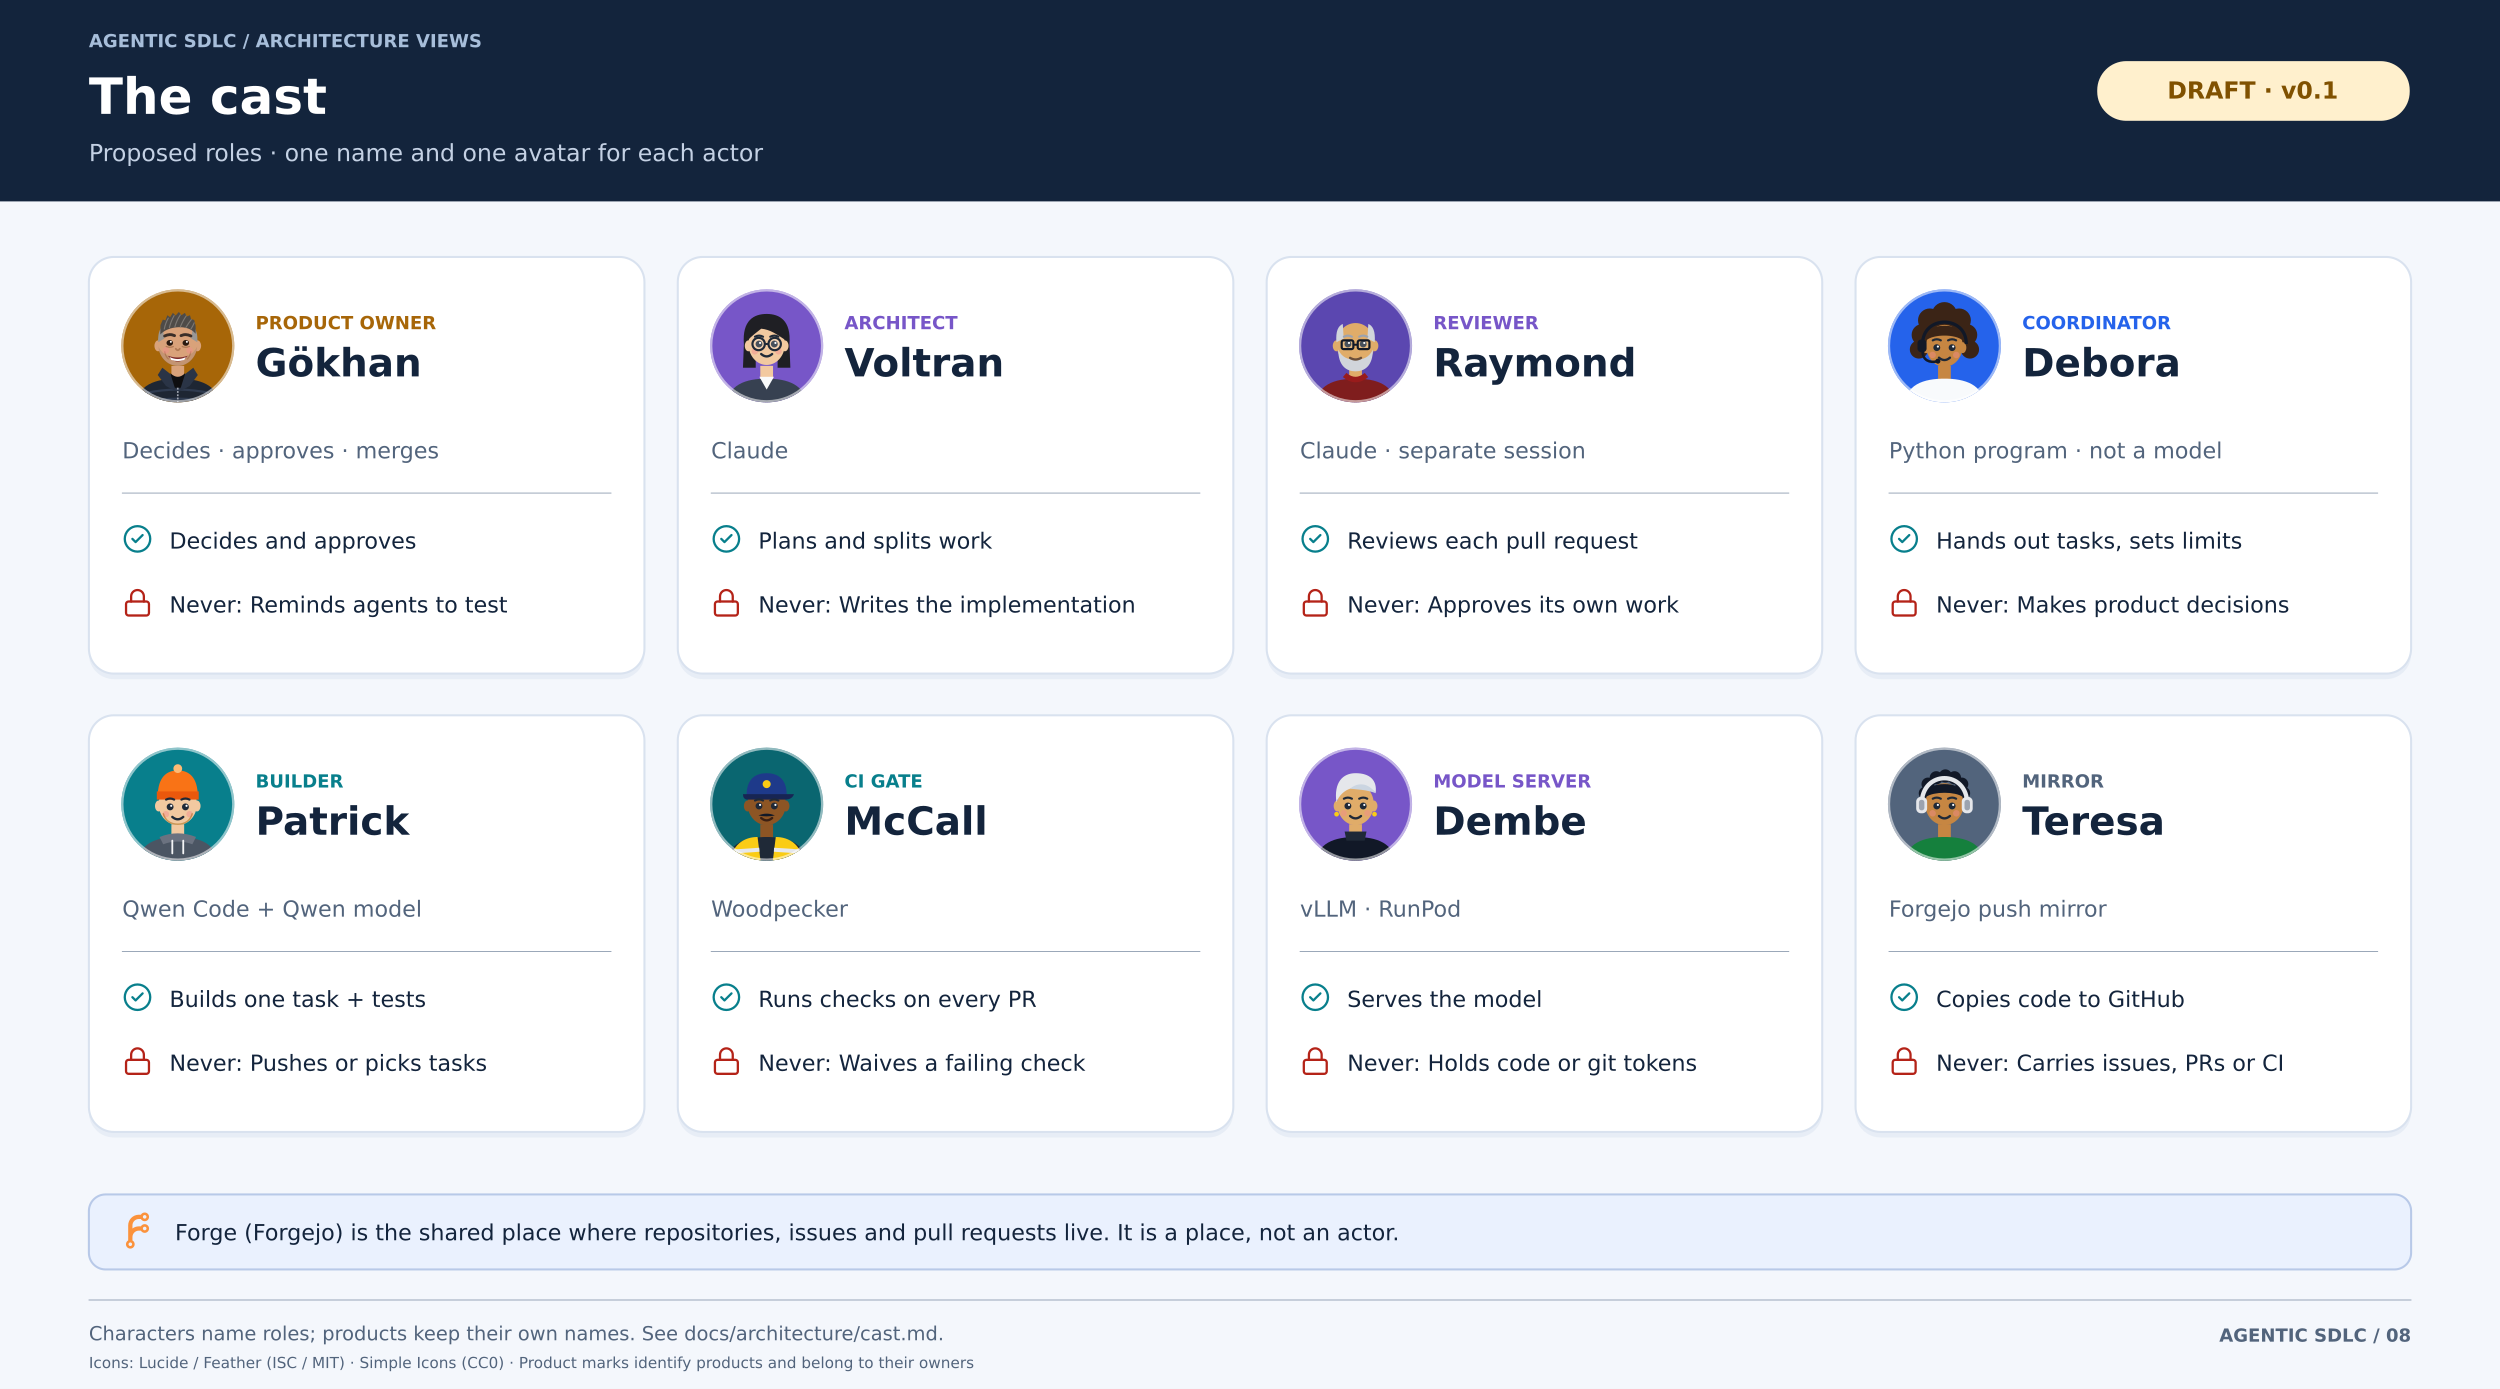
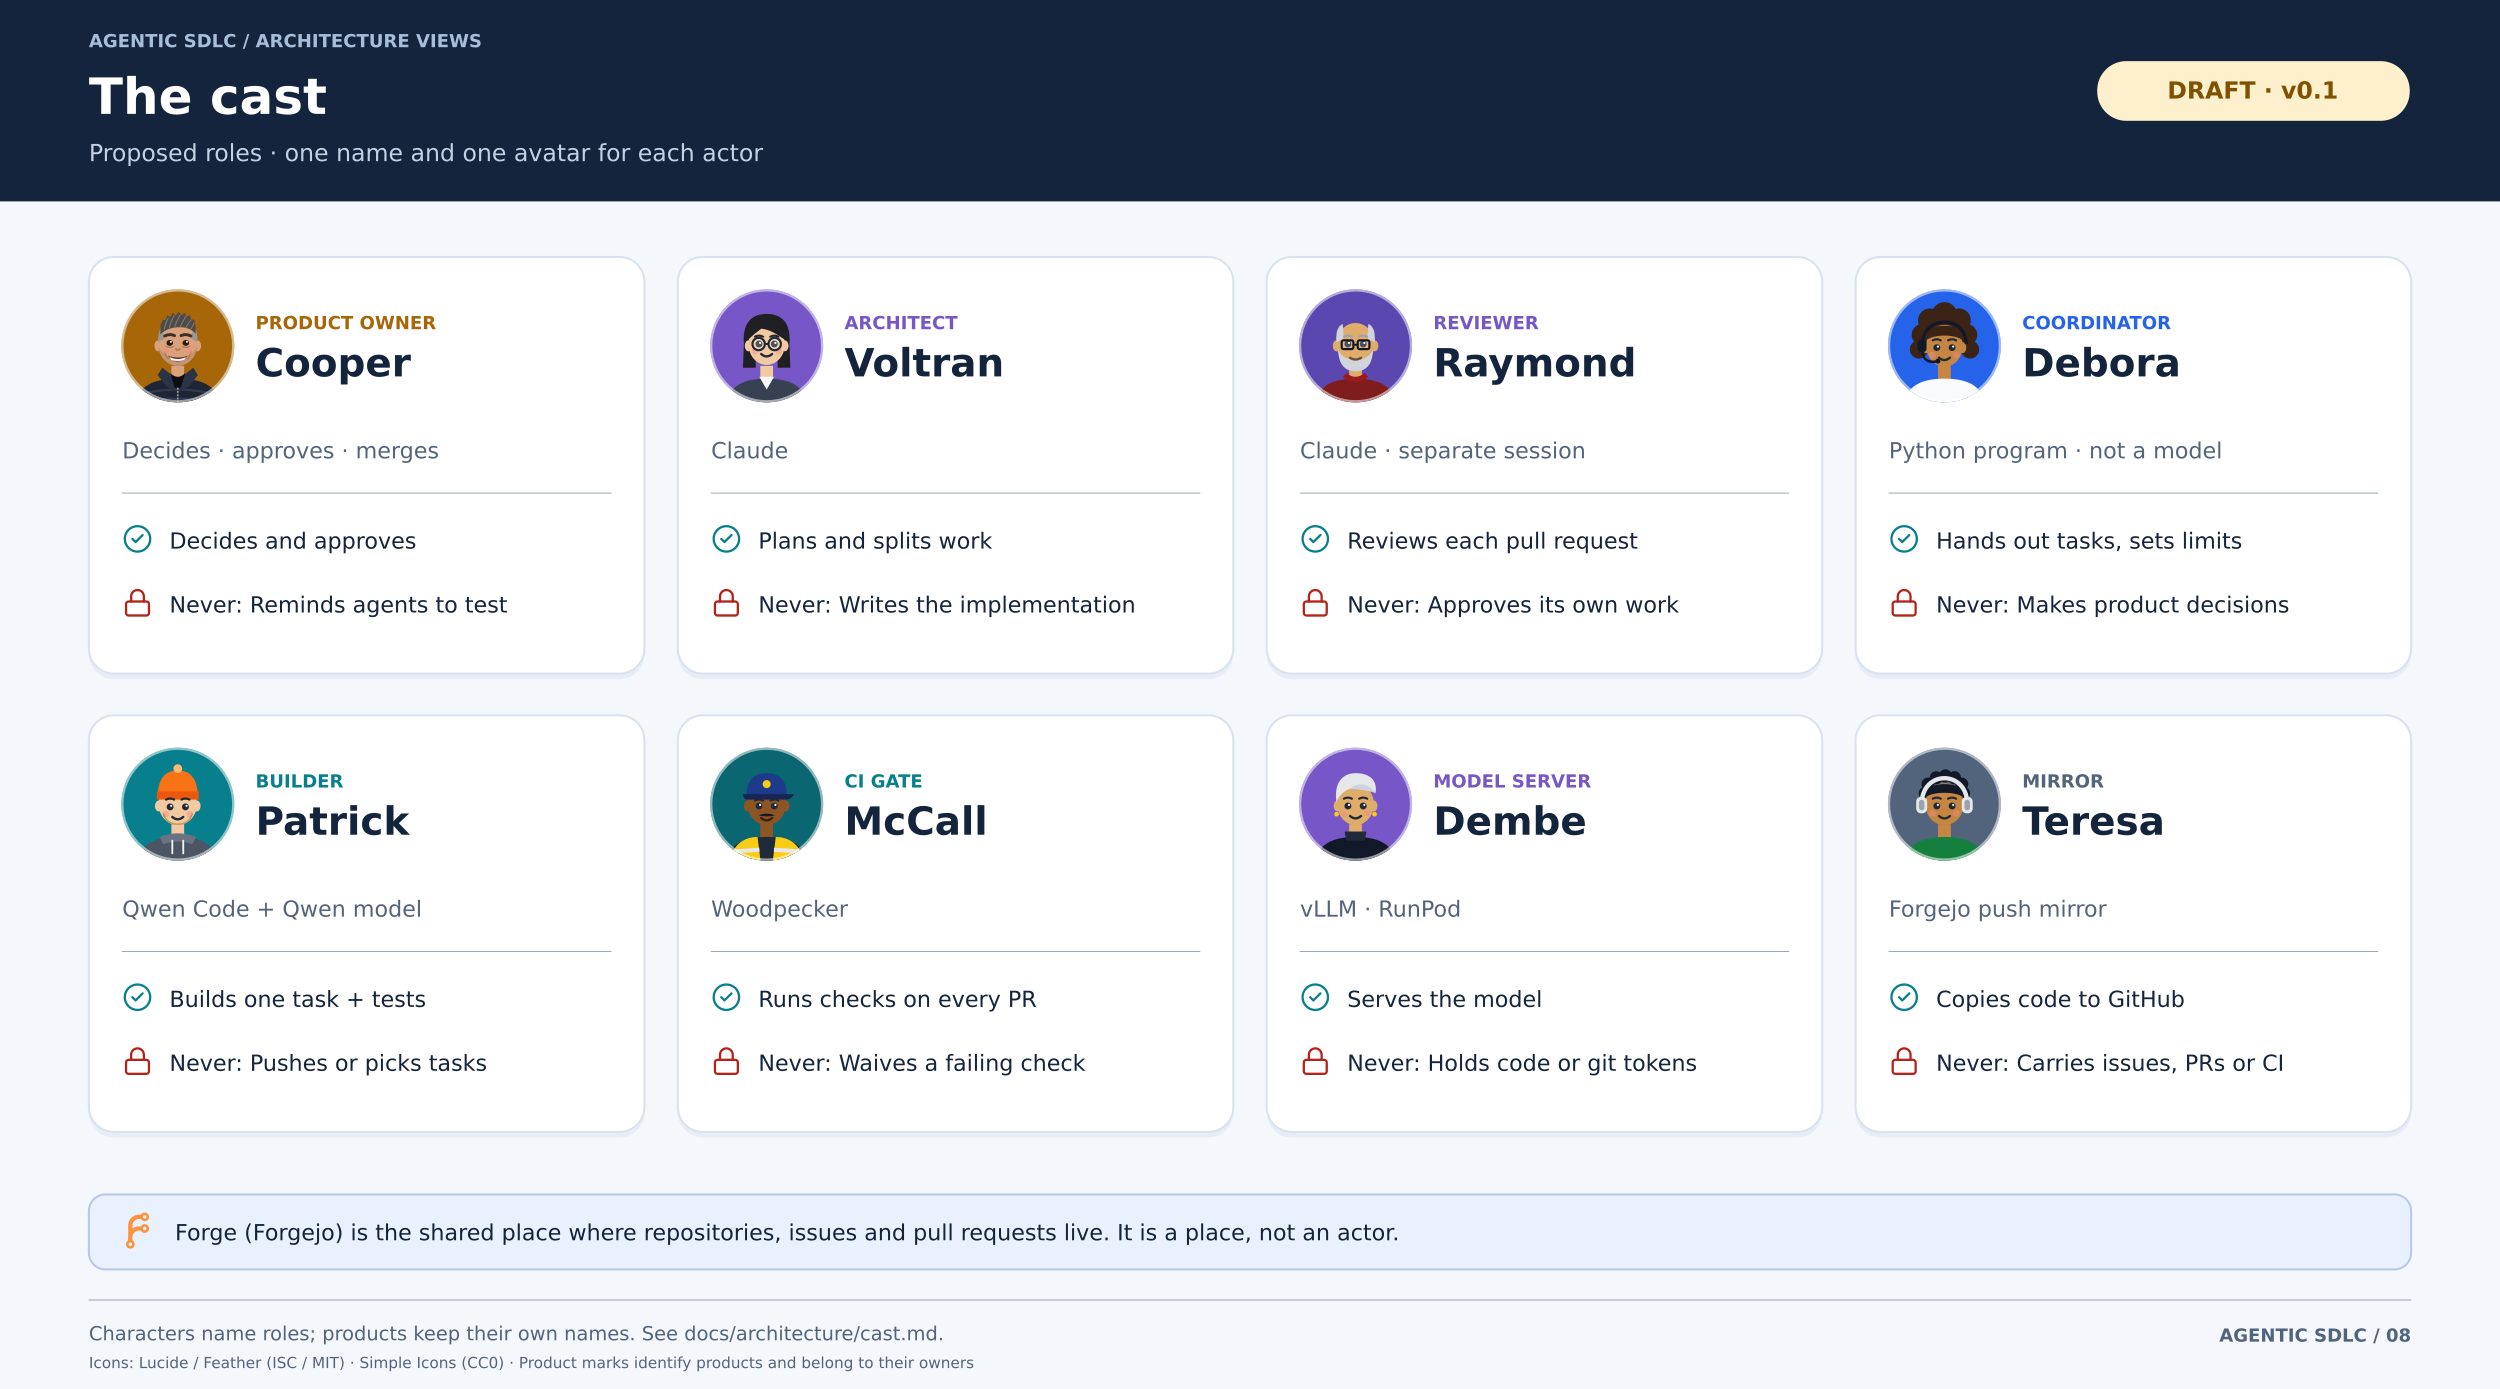
<svg xmlns="http://www.w3.org/2000/svg" width="1800" height="1000" viewBox="0 0 1800 1000" role="img" aria-labelledby="title desc">
  <defs>
    <marker id="blue" viewBox="0 0 10 10" refX="9" refY="5" markerWidth="8" markerHeight="8" orient="auto-start-reverse">
      <path d="M 1 1 L 9 5 L 1 9" fill="none" stroke="#2563EB" stroke-width="1.6" />
    </marker>
    <marker id="teal" viewBox="0 0 10 10" refX="9" refY="5" markerWidth="8" markerHeight="8" orient="auto-start-reverse">
      <path d="M 1 1 L 9 5 L 1 9" fill="none" stroke="#087F8C" stroke-width="1.6" />
    </marker>
    <marker id="purple" viewBox="0 0 10 10" refX="9" refY="5" markerWidth="8" markerHeight="8" orient="auto-start-reverse">
      <path d="M 1 1 L 9 5 L 1 9" fill="none" stroke="#7756C8" stroke-width="1.6" />
    </marker>
    <marker id="gray" viewBox="0 0 10 10" refX="9" refY="5" markerWidth="8" markerHeight="8" orient="auto-start-reverse">
      <path d="M 1 1 L 9 5 L 1 9" fill="none" stroke="#8292A8" stroke-width="1.6" />
    </marker>
    <marker id="amber" viewBox="0 0 10 10" refX="9" refY="5" markerWidth="8" markerHeight="8" orient="auto-start-reverse">
      <path d="M 1 1 L 9 5 L 1 9" fill="none" stroke="#A76608" stroke-width="1.6" />
    </marker>
  </defs>
  <rect x="0" y="0" width="1800" height="1000" rx="0" fill="#F4F7FC" stroke="none" stroke-width="1.5" />
  <rect x="0" y="0" width="1800" height="145" rx="0" fill="#13243C" stroke="none" stroke-width="1.5" />
  <text x="64" y="34" font-family="DejaVu Sans, sans-serif" font-size="13" fill="#A7BEDA" font-weight="700" text-anchor="start">AGENTIC SDLC  /  ARCHITECTURE VIEWS</text>
  <text x="64" y="82" font-family="DejaVu Sans, sans-serif" font-size="36" fill="#FFFFFF" font-weight="700" text-anchor="start">The cast</text>
  <text x="64" y="116" font-family="DejaVu Sans, sans-serif" font-size="17" fill="#C4D1E4" font-weight="400" text-anchor="start">Proposed roles · one name and one avatar for each actor</text>
  <rect x="1510" y="44" width="225" height="43" rx="21" fill="#FFF0CD" stroke="none" stroke-width="1.5" />
  <text x="1622" y="71" font-family="DejaVu Sans, sans-serif" font-size="17" fill="#805100" font-weight="700" text-anchor="middle">DRAFT · v0.1</text>
  <rect x="64" y="189" width="400" height="300" rx="18" fill="#E1E8F2" opacity=".65" />
  <rect x="64" y="185" width="400" height="300" rx="18" fill="#FFFFFF" stroke="#D9E2EF" stroke-width="1.5" />
  <svg x="86" y="207" width="84" height="84" viewBox="0 0 64 64">
    <defs>
-       <clipPath id="clip-gokhan">
+       <clipPath id="clip-cooper">
        <circle cx="32" cy="32" r="31" />
      </clipPath>
    </defs>
    <circle cx="32" cy="32" r="31" fill="#A76608" />
-     <g clip-path="url(#clip-gokhan)">
+     <g clip-path="url(#clip-cooper)">
      <rect x="28.5" y="43" width="7" height="9" fill="#D9A27A" />
      <path d="M9 66 C9 53 20.5 50 32 50 C43.5 50 55 53 55 66 Z" fill="#1E2633" />
      <path d="M14 58 Q32 54 50 58 M12 63 Q32 59 52 63" stroke="#2F3B50" stroke-width="1.2" fill="none" />
      <path d="M28 47 Q32 51 36 47 L36.5 55 L27.5 55 Z" fill="#0E0E10" />
      <path d="M23.5 44 L28 47.5 L31 57 L25.5 54 L21 48 Z" fill="#2A3446" />
      <path d="M40.5 44 L36 47.5 L33 57 L38.5 54 L43 48 Z" fill="#2A3446" />
      <path d="M32 55 V66" stroke="#A3A8B3" stroke-width=".9" stroke-dasharray="1 .8" />
      <ellipse cx="21.2" cy="32" rx="2" ry="3" fill="#D9A27A" />
      <ellipse cx="42.8" cy="32" rx="2" ry="3" fill="#D9A27A" />
      <ellipse cx="32" cy="31" rx="10.8" ry="12" fill="#D9A27A" />
      <path d="M21.4 32.5 C21.8 39.5 26.5 43 32 43 C37.5 43 42.2 39.5 42.6 32.5 C40.5 36.8 36.5 38.4 32 38.4 C27.5 38.4 23.5 36.8 21.4 32.5 Z" fill="#6B5A50" opacity=".2" />
      <path d="M21.3 30 C21 26 21.8 23 23.6 21.4 L24.6 28 Z M42.7 30 C43 26 42.2 23 40.4 21.4 L39.4 28 Z" fill="#9A9794" />
      <path d="M22.4 25.8 L22.5 20.6 L23.8 17.6 L25.2 18 L26.3 15.2 L27.8 16.3 L29.3 13.9 L30.8 15.4 L32.6 13.4 L34 15.2 L35.9 13.9 L36.9 15.9 L38.7 15.2 L39.3 17.4 L41 17.8 L41.8 21 L41.8 25.4 C39.6 22.6 36 21.6 32 21.8 C28.2 22 24.6 23.4 22.4 25.8 Z" fill="#4E4B48" />
      <path d="M24.6 22.8 Q25.2 19.6 26.8 16.8" stroke="#7C7874" stroke-width=".6" fill="none" stroke-linecap="round" />
      <path d="M27.4 22 Q28.2 18.6 30 15.4" stroke="#7C7874" stroke-width=".6" fill="none" stroke-linecap="round" />
      <path d="M30.4 21.6 Q31.4 18 33.4 15" stroke="#7C7874" stroke-width=".6" fill="none" stroke-linecap="round" />
      <path d="M33.4 21.6 Q34.8 18.2 36.6 15.6" stroke="#7C7874" stroke-width=".6" fill="none" stroke-linecap="round" />
      <path d="M36.4 22 Q38 19.4 39.4 17.6" stroke="#7C7874" stroke-width=".6" fill="none" stroke-linecap="round" />
      <path d="M39.2 22.8 Q40.4 21 41 19.4" stroke="#7C7874" stroke-width=".6" fill="none" stroke-linecap="round" />
      <path d="M24.8 26.6 Q27.6 25.2 30.2 26.4 M33.8 26.4 Q36.4 25.2 39.2 26.6" stroke="#3A2E28" stroke-width="1.6" fill="none" stroke-linecap="round" />
      <ellipse cx="27.6" cy="30.4" rx="1.8" ry="1.6" fill="#2B1A10" />
      <circle cx="28.2" cy="29.8" r=".55" fill="#FFFFFF" />
      <path d="M25.4 32.3 Q27.6 33.3 29.8 32.3" stroke="#B07A55" stroke-width=".7" fill="none" />
      <ellipse cx="36.4" cy="30.4" rx="1.8" ry="1.6" fill="#2B1A10" />
      <circle cx="37.0" cy="29.8" r=".55" fill="#FFFFFF" />
      <path d="M34.2 32.3 Q36.4 33.3 38.6 32.3" stroke="#B07A55" stroke-width=".7" fill="none" />
      <path d="M30.9 33.6 Q32 35.2 33.1 33.6" stroke="#B07A55" stroke-width="1" fill="none" stroke-linecap="round" />
      <path d="M24.8 35 Q25.2 37.8 27 39.4 M39.2 35 Q38.8 37.8 37 39.4" stroke="#B07A55" stroke-width=".7" fill="none" />
      <path d="M26.5 37.4 Q32 43.9 37.5 37.4 Q32 39.4 26.5 37.4 Z" fill="#7F2D2D" />
      <path d="M27.6 38.2 Q32 40.3 36.4 38.2 L35.6 39.7 Q32 41.0 28.4 39.7 Z" fill="#FFFFFF" />
      <circle cx="25.5" cy="34.5" r="1.8" fill="#F28C8C" opacity=".45" />
      <circle cx="38.5" cy="34.5" r="1.8" fill="#F28C8C" opacity=".45" />
    </g>
    <circle cx="32" cy="32" r="30.4" fill="none" stroke="#FFFFFF" stroke-opacity=".55" stroke-width="1.2" />
  </svg>
  <text x="184" y="237" font-family="DejaVu Sans, sans-serif" font-size="13" fill="#A76608" font-weight="700" text-anchor="start">PRODUCT OWNER</text>
-   <text x="184" y="271" font-family="DejaVu Sans, sans-serif" font-size="28" fill="#13243C" font-weight="700" text-anchor="start">Gökhan</text>
+   <text x="184" y="271" font-family="DejaVu Sans, sans-serif" font-size="28" fill="#13243C" font-weight="700" text-anchor="start">Cooper</text>
  <text x="88" y="330" font-family="DejaVu Sans, sans-serif" font-size="16" fill="#52647C" font-weight="400" text-anchor="start">Decides · approves · merges</text>
  <path d="M88 355 H440" fill="none" stroke="#8292A8" stroke-width="0.6" stroke-linecap="round" stroke-linejoin="round" />
  <svg x="88" y="377" width="22" height="22" viewBox="0 0 24 24" fill="none" stroke="#087F8C" stroke-width="1.8" stroke-linecap="round" stroke-linejoin="round">
    <circle cx="12" cy="12" r="10" />
    <path d="m16 9-5.5 5.5L8 12" />
  </svg>
  <text x="122" y="395" font-family="DejaVu Sans, sans-serif" font-size="16" fill="#13243C" font-weight="400" text-anchor="start">Decides and approves</text>
  <svg x="88" y="423" width="22" height="22" viewBox="0 0 24 24" fill="none" stroke="#B42318" stroke-width="1.8" stroke-linecap="round" stroke-linejoin="round">
    <rect width="18" height="11" x="3" y="11" rx="2" ry="2" />
    <path d="M7 11V7a5 5 0 0 1 10 0v4" />
  </svg>
  <text x="122" y="441" font-family="DejaVu Sans, sans-serif" font-size="16" fill="#13243C" font-weight="400" text-anchor="start">Never: Reminds agents to test</text>
  <rect x="488" y="189" width="400" height="300" rx="18" fill="#E1E8F2" opacity=".65" />
  <rect x="488" y="185" width="400" height="300" rx="18" fill="#FFFFFF" stroke="#D9E2EF" stroke-width="1.5" />
  <svg x="510" y="207" width="84" height="84" viewBox="0 0 64 64">
    <defs>
      <clipPath id="clip-voltran">
        <circle cx="32" cy="32" r="31" />
      </clipPath>
    </defs>
    <circle cx="32" cy="32" r="31" fill="#7756C8" />
    <g clip-path="url(#clip-voltran)">
      <path d="M19.5 31 C18.5 18 25 14.5 32 14.5 C39 14.5 45.5 18 44.5 31 L45 44 L38 44 L38 34 L26 34 L26 44 L19 44 Z" fill="#1F1F24" />
      <rect x="28.5" y="43" width="7" height="9" fill="#F2C9A0" />
      <path d="M10 66 C10 53 21.0 50 32 50 C43.0 50 54 53 54 66 Z" fill="#374151" />
      <path d="M28 49 L32 56 L36 49 Z" fill="#F9FAFB" />
      <ellipse cx="22" cy="32" rx="2" ry="3" fill="#F2C9A0" />
      <ellipse cx="42" cy="32" rx="2" ry="3" fill="#F2C9A0" />
      <ellipse cx="32" cy="31" rx="10" ry="11.5" fill="#F2C9A0" />
      <path d="M21.5 29 C22 21 26 18.5 32 18.5 C38 18.5 42 21 42.5 29 C38 26 34 23 29 22.6 C26.5 24.5 24 26.5 21.5 29 Z" fill="#1F1F24" />
      <path d="M25.6 27 Q27.8 25.8 30.0 27" stroke="#1F2937" stroke-width="1.2" fill="none" stroke-linecap="round" />
      <path d="M34.0 27 Q36.2 25.8 38.4 27" stroke="#1F2937" stroke-width="1.2" fill="none" stroke-linecap="round" />
      <circle cx="27.8" cy="31" r="1.9" fill="#1F2937" />
      <circle cx="28.4" cy="30.4" r="0.6" fill="#FFFFFF" />
      <circle cx="36.2" cy="31" r="1.9" fill="#1F2937" />
      <circle cx="36.8" cy="30.4" r="0.6" fill="#FFFFFF" />
      <circle cx="25.5" cy="35" r="1.8" fill="#F28C8C" opacity=".45" />
      <circle cx="38.5" cy="35" r="1.8" fill="#F28C8C" opacity=".45" />
      <path d="M29 36.5 Q32 39.1 35 36.5" stroke="#1F2937" stroke-width="1.3" fill="none" stroke-linecap="round" />
      <circle cx="27.6" cy="31" r="3.4" fill="#FFFFFF" fill-opacity=".18" stroke="#1F2937" stroke-width="1.2" />
      <circle cx="36.4" cy="31" r="3.4" fill="#FFFFFF" fill-opacity=".18" stroke="#1F2937" stroke-width="1.2" />
      <path d="M31.0 31 H33.0" stroke="#1F2937" stroke-width="1.1" />
    </g>
    <circle cx="32" cy="32" r="30.4" fill="none" stroke="#FFFFFF" stroke-opacity=".55" stroke-width="1.2" />
  </svg>
  <text x="608" y="237" font-family="DejaVu Sans, sans-serif" font-size="13" fill="#7756C8" font-weight="700" text-anchor="start">ARCHITECT</text>
  <text x="608" y="271" font-family="DejaVu Sans, sans-serif" font-size="28" fill="#13243C" font-weight="700" text-anchor="start">Voltran</text>
  <text x="512" y="330" font-family="DejaVu Sans, sans-serif" font-size="16" fill="#52647C" font-weight="400" text-anchor="start">Claude</text>
  <path d="M512 355 H864" fill="none" stroke="#8292A8" stroke-width="0.6" stroke-linecap="round" stroke-linejoin="round" />
  <svg x="512" y="377" width="22" height="22" viewBox="0 0 24 24" fill="none" stroke="#087F8C" stroke-width="1.8" stroke-linecap="round" stroke-linejoin="round">
    <circle cx="12" cy="12" r="10" />
    <path d="m16 9-5.5 5.5L8 12" />
  </svg>
  <text x="546" y="395" font-family="DejaVu Sans, sans-serif" font-size="16" fill="#13243C" font-weight="400" text-anchor="start">Plans and splits work</text>
  <svg x="512" y="423" width="22" height="22" viewBox="0 0 24 24" fill="none" stroke="#B42318" stroke-width="1.8" stroke-linecap="round" stroke-linejoin="round">
    <rect width="18" height="11" x="3" y="11" rx="2" ry="2" />
    <path d="M7 11V7a5 5 0 0 1 10 0v4" />
  </svg>
  <text x="546" y="441" font-family="DejaVu Sans, sans-serif" font-size="16" fill="#13243C" font-weight="400" text-anchor="start">Never: Writes the implementation</text>
  <rect x="912" y="189" width="400" height="300" rx="18" fill="#E1E8F2" opacity=".65" />
  <rect x="912" y="185" width="400" height="300" rx="18" fill="#FFFFFF" stroke="#D9E2EF" stroke-width="1.5" />
  <svg x="934" y="207" width="84" height="84" viewBox="0 0 64 64">
    <defs>
      <clipPath id="clip-raymond">
        <circle cx="32" cy="32" r="31" />
      </clipPath>
    </defs>
    <circle cx="32" cy="32" r="31" fill="#5B47B0" />
    <g clip-path="url(#clip-raymond)">
      <rect x="28.5" y="43" width="7" height="9" fill="#E0AC69" />
      <path d="M10 66 C10 53 21.0 50 32 50 C43.0 50 54 53 54 66 Z" fill="#7F1D1D" />
      <path d="M26 48 Q32 53 38 48" stroke="#991B1B" stroke-width="3" fill="none" />
      <ellipse cx="21.5" cy="32" rx="2" ry="3" fill="#E0AC69" />
      <ellipse cx="42.5" cy="32" rx="2" ry="3" fill="#E0AC69" />
      <ellipse cx="32" cy="31" rx="10.5" ry="11.5" fill="#E0AC69" />
      <path d="M21.5 30 C21 24 22.5 21 25 20 L25.5 28 Z M42.5 30 C43 24 41.5 21 39 20 L38.5 28 Z" fill="#D1D5DB" />
      <path d="M22.5 34 C22.5 43 27 46 32 46 C37 46 41.5 43 41.5 34 C39.5 38.5 36 39.6 32 39.6 C28 39.6 24.5 38.5 22.5 34 Z" fill="#D1D5DB" />
      <path d="M25.6 27 Q27.8 25.8 30.0 27" stroke="#9CA3AF" stroke-width="1.2" fill="none" stroke-linecap="round" />
      <path d="M34.0 27 Q36.2 25.8 38.4 27" stroke="#9CA3AF" stroke-width="1.2" fill="none" stroke-linecap="round" />
      <circle cx="27.8" cy="31" r="1.9" fill="#1F2937" />
      <circle cx="28.4" cy="30.4" r="0.6" fill="#FFFFFF" />
      <circle cx="36.2" cy="31" r="1.9" fill="#1F2937" />
      <circle cx="36.8" cy="30.4" r="0.6" fill="#FFFFFF" />
      <path d="M29 38.6 Q32 40.4 35 38.6" stroke="#6B4F3A" stroke-width="1.3" fill="none" stroke-linecap="round" />
      <rect x="24.4" y="29.0" width="6.4" height="4.8" rx="1" fill="#FFFFFF" fill-opacity=".18" stroke="#111827" stroke-width="1.2" />
      <rect x="33.2" y="29.0" width="6.4" height="4.8" rx="1" fill="#FFFFFF" fill-opacity=".18" stroke="#111827" stroke-width="1.2" />
      <path d="M30.8 31.4 H33.2" stroke="#111827" stroke-width="1.1" />
    </g>
    <circle cx="32" cy="32" r="30.4" fill="none" stroke="#FFFFFF" stroke-opacity=".55" stroke-width="1.2" />
  </svg>
  <text x="1032" y="237" font-family="DejaVu Sans, sans-serif" font-size="13" fill="#7756C8" font-weight="700" text-anchor="start">REVIEWER</text>
  <text x="1032" y="271" font-family="DejaVu Sans, sans-serif" font-size="28" fill="#13243C" font-weight="700" text-anchor="start">Raymond</text>
  <text x="936" y="330" font-family="DejaVu Sans, sans-serif" font-size="16" fill="#52647C" font-weight="400" text-anchor="start">Claude · separate session</text>
  <path d="M936 355 H1288" fill="none" stroke="#8292A8" stroke-width="0.6" stroke-linecap="round" stroke-linejoin="round" />
  <svg x="936" y="377" width="22" height="22" viewBox="0 0 24 24" fill="none" stroke="#087F8C" stroke-width="1.8" stroke-linecap="round" stroke-linejoin="round">
    <circle cx="12" cy="12" r="10" />
    <path d="m16 9-5.5 5.5L8 12" />
  </svg>
  <text x="970" y="395" font-family="DejaVu Sans, sans-serif" font-size="16" fill="#13243C" font-weight="400" text-anchor="start">Reviews each pull request</text>
  <svg x="936" y="423" width="22" height="22" viewBox="0 0 24 24" fill="none" stroke="#B42318" stroke-width="1.8" stroke-linecap="round" stroke-linejoin="round">
    <rect width="18" height="11" x="3" y="11" rx="2" ry="2" />
    <path d="M7 11V7a5 5 0 0 1 10 0v4" />
  </svg>
  <text x="970" y="441" font-family="DejaVu Sans, sans-serif" font-size="16" fill="#13243C" font-weight="400" text-anchor="start">Never: Approves its own work</text>
  <rect x="1336" y="189" width="400" height="300" rx="18" fill="#E1E8F2" opacity=".65" />
  <rect x="1336" y="185" width="400" height="300" rx="18" fill="#FFFFFF" stroke="#D9E2EF" stroke-width="1.5" />
  <svg x="1358" y="207" width="84" height="84" viewBox="0 0 64 64">
    <defs>
      <clipPath id="clip-debora">
        <circle cx="32" cy="32" r="31" />
      </clipPath>
    </defs>
    <circle cx="32" cy="32" r="31" fill="#2563EB" />
    <g clip-path="url(#clip-debora)">
      <circle cx="20" cy="26" r="6" fill="#3B2416" />
      <circle cx="24" cy="18" r="6.5" fill="#3B2416" />
      <circle cx="32" cy="15" r="7" fill="#3B2416" />
      <circle cx="40" cy="18" r="6.5" fill="#3B2416" />
      <circle cx="44" cy="26" r="6" fill="#3B2416" />
      <circle cx="18" cy="34" r="5" fill="#3B2416" />
      <circle cx="46" cy="34" r="5" fill="#3B2416" />
      <rect x="28.5" y="43" width="7" height="9" fill="#C68642" />
      <path d="M10 66 C10 53 21.0 50 32 50 C43.0 50 54 53 54 66 Z" fill="#F8FAFC" />
      <ellipse cx="22" cy="33" rx="2" ry="3" fill="#C68642" />
      <ellipse cx="42" cy="33" rx="2" ry="3" fill="#C68642" />
      <ellipse cx="32" cy="32" rx="10" ry="11.5" fill="#C68642" />
      <path d="M22 29 C23 22 27 21 32 21 C37 21 41 22 42 29 C38 25.5 26 25.5 22 29 Z" fill="#3B2416" />
      <path d="M25.6 29 Q27.8 27.8 30.0 29" stroke="#1F2937" stroke-width="1.2" fill="none" stroke-linecap="round" />
      <path d="M34.0 29 Q36.2 27.8 38.4 29" stroke="#1F2937" stroke-width="1.2" fill="none" stroke-linecap="round" />
      <circle cx="27.8" cy="33" r="1.9" fill="#1F2937" />
      <circle cx="28.4" cy="32.4" r="0.6" fill="#FFFFFF" />
      <circle cx="36.2" cy="33" r="1.9" fill="#1F2937" />
      <circle cx="36.8" cy="32.4" r="0.6" fill="#FFFFFF" />
      <circle cx="25.5" cy="37" r="1.8" fill="#F28C8C" opacity=".45" />
      <circle cx="38.5" cy="37" r="1.8" fill="#F28C8C" opacity=".45" />
      <path d="M29 38.5 Q32 41.1 35 38.5" stroke="#1F2937" stroke-width="1.3" fill="none" stroke-linecap="round" />
      <path d="M20 31 C20 15 44 15 44 31" stroke="#111827" stroke-width="1.8" fill="none" />
      <rect x="17.2" y="28.5" width="5" height="7" rx="2" fill="#111827" />
      <path d="M20 35 C20 40 24 41.5 28 40.5" stroke="#111827" stroke-width="1.4" fill="none" stroke-linecap="round" />
      <circle cx="28.4" cy="40.4" r="1.4" fill="#111827" />
    </g>
    <circle cx="32" cy="32" r="30.4" fill="none" stroke="#FFFFFF" stroke-opacity=".55" stroke-width="1.2" />
  </svg>
  <text x="1456" y="237" font-family="DejaVu Sans, sans-serif" font-size="13" fill="#2563EB" font-weight="700" text-anchor="start">COORDINATOR</text>
  <text x="1456" y="271" font-family="DejaVu Sans, sans-serif" font-size="28" fill="#13243C" font-weight="700" text-anchor="start">Debora</text>
  <text x="1360" y="330" font-family="DejaVu Sans, sans-serif" font-size="16" fill="#52647C" font-weight="400" text-anchor="start">Python program · not a model</text>
  <path d="M1360 355 H1712" fill="none" stroke="#8292A8" stroke-width="0.6" stroke-linecap="round" stroke-linejoin="round" />
  <svg x="1360" y="377" width="22" height="22" viewBox="0 0 24 24" fill="none" stroke="#087F8C" stroke-width="1.8" stroke-linecap="round" stroke-linejoin="round">
    <circle cx="12" cy="12" r="10" />
    <path d="m16 9-5.5 5.5L8 12" />
  </svg>
  <text x="1394" y="395" font-family="DejaVu Sans, sans-serif" font-size="16" fill="#13243C" font-weight="400" text-anchor="start">Hands out tasks, sets limits</text>
  <svg x="1360" y="423" width="22" height="22" viewBox="0 0 24 24" fill="none" stroke="#B42318" stroke-width="1.8" stroke-linecap="round" stroke-linejoin="round">
    <rect width="18" height="11" x="3" y="11" rx="2" ry="2" />
    <path d="M7 11V7a5 5 0 0 1 10 0v4" />
  </svg>
  <text x="1394" y="441" font-family="DejaVu Sans, sans-serif" font-size="16" fill="#13243C" font-weight="400" text-anchor="start">Never: Makes product decisions</text>
  <rect x="64" y="519" width="400" height="300" rx="18" fill="#E1E8F2" opacity=".65" />
  <rect x="64" y="515" width="400" height="300" rx="18" fill="#FFFFFF" stroke="#D9E2EF" stroke-width="1.5" />
  <svg x="86" y="537" width="84" height="84" viewBox="0 0 64 64">
    <defs>
      <clipPath id="clip-patrick">
        <circle cx="32" cy="32" r="31" />
      </clipPath>
    </defs>
    <circle cx="32" cy="32" r="31" fill="#087F8C" />
    <g clip-path="url(#clip-patrick)">
      <rect x="28.5" y="43" width="7" height="9" fill="#F2C9A0" />
      <path d="M10 66 C10 53 21.0 50 32 50 C43.0 50 54 53 54 66 Z" fill="#4B5563" />
      <path d="M22 50 Q32 46 42 50 L40 54 Q32 51 24 54 Z" fill="#6B7280" />
      <path d="M29 52 V59 M35 52 V59" stroke="#F3F4F6" stroke-width="1" stroke-linecap="round" />
      <ellipse cx="21.5" cy="33" rx="2" ry="3" fill="#F2C9A0" />
      <ellipse cx="42.5" cy="33" rx="2" ry="3" fill="#F2C9A0" />
      <ellipse cx="32" cy="32" rx="10.5" ry="11.5" fill="#F2C9A0" />
      <path d="M21 28 C21 17 26 13.5 32 13.5 C38 13.5 43 17 43 28 Z" fill="#F97316" />
      <path d="M20.5 25 H43.5 V29.5 H20.5 Z" fill="#EA580C" />
      <circle cx="32" cy="12.5" r="2.4" fill="#FDBA74" />
      <path d="M25.6 29.5 Q27.8 28.3 30.0 29.5" stroke="#1F2937" stroke-width="1.2" fill="none" stroke-linecap="round" />
      <path d="M34.0 29.5 Q36.2 28.3 38.4 29.5" stroke="#1F2937" stroke-width="1.2" fill="none" stroke-linecap="round" />
      <circle cx="27.8" cy="33.5" r="1.9" fill="#1F2937" />
      <circle cx="28.4" cy="32.9" r="0.6" fill="#FFFFFF" />
      <circle cx="36.2" cy="33.5" r="1.9" fill="#1F2937" />
      <circle cx="36.8" cy="32.9" r="0.6" fill="#FFFFFF" />
      <circle cx="25.5" cy="37.5" r="1.8" fill="#F28C8C" opacity=".45" />
      <circle cx="38.5" cy="37.5" r="1.8" fill="#F28C8C" opacity=".45" />
      <path d="M29 39.0 Q32 41.6 35 39.0" stroke="#1F2937" stroke-width="1.3" fill="none" stroke-linecap="round" />
      <path d="M24 37 C25 41 28 43 32 43 C36 43 39 41 40 37" stroke="#A16207" stroke-width=".8" fill="none" opacity=".5" />
    </g>
    <circle cx="32" cy="32" r="30.4" fill="none" stroke="#FFFFFF" stroke-opacity=".55" stroke-width="1.2" />
  </svg>
  <text x="184" y="567" font-family="DejaVu Sans, sans-serif" font-size="13" fill="#087F8C" font-weight="700" text-anchor="start">BUILDER</text>
  <text x="184" y="601" font-family="DejaVu Sans, sans-serif" font-size="28" fill="#13243C" font-weight="700" text-anchor="start">Patrick</text>
  <text x="88" y="660" font-family="DejaVu Sans, sans-serif" font-size="16" fill="#52647C" font-weight="400" text-anchor="start">Qwen Code + Qwen model</text>
  <path d="M88 685 H440" fill="none" stroke="#8292A8" stroke-width="0.6" stroke-linecap="round" stroke-linejoin="round" />
  <svg x="88" y="707" width="22" height="22" viewBox="0 0 24 24" fill="none" stroke="#087F8C" stroke-width="1.8" stroke-linecap="round" stroke-linejoin="round">
    <circle cx="12" cy="12" r="10" />
    <path d="m16 9-5.5 5.5L8 12" />
  </svg>
  <text x="122" y="725" font-family="DejaVu Sans, sans-serif" font-size="16" fill="#13243C" font-weight="400" text-anchor="start">Builds one task + tests</text>
  <svg x="88" y="753" width="22" height="22" viewBox="0 0 24 24" fill="none" stroke="#B42318" stroke-width="1.8" stroke-linecap="round" stroke-linejoin="round">
    <rect width="18" height="11" x="3" y="11" rx="2" ry="2" />
    <path d="M7 11V7a5 5 0 0 1 10 0v4" />
  </svg>
  <text x="122" y="771" font-family="DejaVu Sans, sans-serif" font-size="16" fill="#13243C" font-weight="400" text-anchor="start">Never: Pushes or picks tasks</text>
  <rect x="488" y="519" width="400" height="300" rx="18" fill="#E1E8F2" opacity=".65" />
  <rect x="488" y="515" width="400" height="300" rx="18" fill="#FFFFFF" stroke="#D9E2EF" stroke-width="1.5" />
  <svg x="510" y="537" width="84" height="84" viewBox="0 0 64 64">
    <defs>
      <clipPath id="clip-mccall">
        <circle cx="32" cy="32" r="31" />
      </clipPath>
    </defs>
    <circle cx="32" cy="32" r="31" fill="#0A6670" />
    <g clip-path="url(#clip-mccall)">
      <rect x="28.5" y="43" width="7" height="9" fill="#8D5524" />
      <path d="M10 66 C10 53 21.0 50 32 50 C43.0 50 54 53 54 66 Z" fill="#1F2937" />
      <path d="M12 66 C12 54 20 50 27 50 L29 66 Z M52 66 C52 54 44 50 37 50 L35 66 Z" fill="#FACC15" />
      <path d="M13 58 L28 57 M51 58 L36 57" stroke="#E5E7EB" stroke-width="2.2" />
      <ellipse cx="21.5" cy="33" rx="2" ry="3" fill="#8D5524" />
      <ellipse cx="42.5" cy="33" rx="2" ry="3" fill="#8D5524" />
      <ellipse cx="32" cy="32" rx="10.5" ry="11.5" fill="#8D5524" />
      <path d="M21 27 C21 18 26 15 32 15 C38 15 43 18 43 27 Z" fill="#1E3A8A" />
      <path d="M19 26.5 H47 Q46 29.5 42 29.5 H21 Q19 29 19 26.5 Z" fill="#172554" />
      <circle cx="32" cy="21" r="2.2" fill="#FACC15" />
      <circle cx="27.8" cy="33" r="1.9" fill="#1F2937" />
      <circle cx="28.4" cy="32.4" r="0.6" fill="#FFFFFF" />
      <circle cx="36.2" cy="33" r="1.9" fill="#1F2937" />
      <circle cx="36.8" cy="32.4" r="0.6" fill="#FFFFFF" />
      <path d="M25.6 30 Q27.8 28.8 30.0 30" stroke="#1F2937" stroke-width="1.2" fill="none" stroke-linecap="round" />
      <path d="M34.0 30 Q36.2 28.8 38.4 30" stroke="#1F2937" stroke-width="1.2" fill="none" stroke-linecap="round" />
      <path d="M27.5 38.2 Q32 36.2 36.5 38.2 Q32 39.2 27.5 38.2 Z" fill="#111827" />
      <path d="M29 39.6 Q32 42.2 35 39.6" stroke="#3B1F12" stroke-width="1.3" fill="none" stroke-linecap="round" />
    </g>
    <circle cx="32" cy="32" r="30.4" fill="none" stroke="#FFFFFF" stroke-opacity=".55" stroke-width="1.2" />
  </svg>
  <text x="608" y="567" font-family="DejaVu Sans, sans-serif" font-size="13" fill="#087F8C" font-weight="700" text-anchor="start">CI GATE</text>
  <text x="608" y="601" font-family="DejaVu Sans, sans-serif" font-size="28" fill="#13243C" font-weight="700" text-anchor="start">McCall</text>
  <text x="512" y="660" font-family="DejaVu Sans, sans-serif" font-size="16" fill="#52647C" font-weight="400" text-anchor="start">Woodpecker</text>
  <path d="M512 685 H864" fill="none" stroke="#8292A8" stroke-width="0.6" stroke-linecap="round" stroke-linejoin="round" />
  <svg x="512" y="707" width="22" height="22" viewBox="0 0 24 24" fill="none" stroke="#087F8C" stroke-width="1.8" stroke-linecap="round" stroke-linejoin="round">
    <circle cx="12" cy="12" r="10" />
    <path d="m16 9-5.5 5.5L8 12" />
  </svg>
  <text x="546" y="725" font-family="DejaVu Sans, sans-serif" font-size="16" fill="#13243C" font-weight="400" text-anchor="start">Runs checks on every PR</text>
  <svg x="512" y="753" width="22" height="22" viewBox="0 0 24 24" fill="none" stroke="#B42318" stroke-width="1.8" stroke-linecap="round" stroke-linejoin="round">
    <rect width="18" height="11" x="3" y="11" rx="2" ry="2" />
    <path d="M7 11V7a5 5 0 0 1 10 0v4" />
  </svg>
  <text x="546" y="771" font-family="DejaVu Sans, sans-serif" font-size="16" fill="#13243C" font-weight="400" text-anchor="start">Never: Waives a failing check</text>
  <rect x="912" y="519" width="400" height="300" rx="18" fill="#E1E8F2" opacity=".65" />
  <rect x="912" y="515" width="400" height="300" rx="18" fill="#FFFFFF" stroke="#D9E2EF" stroke-width="1.5" />
  <svg x="934" y="537" width="84" height="84" viewBox="0 0 64 64">
    <defs>
      <clipPath id="clip-dembe">
        <circle cx="32" cy="32" r="31" />
      </clipPath>
    </defs>
    <circle cx="32" cy="32" r="31" fill="#7756C8" />
    <g clip-path="url(#clip-dembe)">
      <rect x="28.5" y="43" width="7" height="9" fill="#E0AC69" />
      <path d="M10 66 C10 53 21.0 50 32 50 C43.0 50 54 53 54 66 Z" fill="#111827" />
      <path d="M26 47 H38 L37 52 H27 Z" fill="#1F2937" />
      <ellipse cx="22" cy="33" rx="2" ry="3" fill="#E0AC69" />
      <ellipse cx="42" cy="33" rx="2" ry="3" fill="#E0AC69" />
      <ellipse cx="32" cy="32" rx="10" ry="11.5" fill="#E0AC69" />
      <path d="M21.5 31 C20 20 25 15 32 15 C40 15 44 19 43 26 C40 22 34 21.5 29 23.5 C26 24.5 23 27 21.5 31 Z" fill="#E5E7EB" />
      <path d="M29 23.5 C33 20 39 20 43 26 C38 24 33 24 29 23.5 Z" fill="#CBD5E1" />
      <path d="M25.6 29 Q27.8 27.8 30.0 29" stroke="#1F2937" stroke-width="1.2" fill="none" stroke-linecap="round" />
      <path d="M34.0 29 Q36.2 27.8 38.4 29" stroke="#1F2937" stroke-width="1.2" fill="none" stroke-linecap="round" />
      <circle cx="27.8" cy="33" r="1.9" fill="#1F2937" />
      <circle cx="28.4" cy="32.4" r="0.6" fill="#FFFFFF" />
      <circle cx="36.2" cy="33" r="1.9" fill="#1F2937" />
      <circle cx="36.8" cy="32.4" r="0.6" fill="#FFFFFF" />
      <circle cx="25.5" cy="37" r="1.8" fill="#F28C8C" opacity=".45" />
      <circle cx="38.5" cy="37" r="1.8" fill="#F28C8C" opacity=".45" />
      <path d="M29 38.5 Q32 41.1 35 38.5" stroke="#1F2937" stroke-width="1.3" fill="none" stroke-linecap="round" />
      <circle cx="21.6" cy="37.5" r="1.3" fill="#FACC15" />
      <circle cx="42.4" cy="37.5" r="1.3" fill="#FACC15" />
    </g>
    <circle cx="32" cy="32" r="30.4" fill="none" stroke="#FFFFFF" stroke-opacity=".55" stroke-width="1.2" />
  </svg>
  <text x="1032" y="567" font-family="DejaVu Sans, sans-serif" font-size="13" fill="#7756C8" font-weight="700" text-anchor="start">MODEL SERVER</text>
  <text x="1032" y="601" font-family="DejaVu Sans, sans-serif" font-size="28" fill="#13243C" font-weight="700" text-anchor="start">Dembe</text>
  <text x="936" y="660" font-family="DejaVu Sans, sans-serif" font-size="16" fill="#52647C" font-weight="400" text-anchor="start">vLLM · RunPod</text>
  <path d="M936 685 H1288" fill="none" stroke="#8292A8" stroke-width="0.6" stroke-linecap="round" stroke-linejoin="round" />
  <svg x="936" y="707" width="22" height="22" viewBox="0 0 24 24" fill="none" stroke="#087F8C" stroke-width="1.8" stroke-linecap="round" stroke-linejoin="round">
    <circle cx="12" cy="12" r="10" />
    <path d="m16 9-5.5 5.5L8 12" />
  </svg>
  <text x="970" y="725" font-family="DejaVu Sans, sans-serif" font-size="16" fill="#13243C" font-weight="400" text-anchor="start">Serves the model</text>
  <svg x="936" y="753" width="22" height="22" viewBox="0 0 24 24" fill="none" stroke="#B42318" stroke-width="1.8" stroke-linecap="round" stroke-linejoin="round">
    <rect width="18" height="11" x="3" y="11" rx="2" ry="2" />
    <path d="M7 11V7a5 5 0 0 1 10 0v4" />
  </svg>
  <text x="970" y="771" font-family="DejaVu Sans, sans-serif" font-size="16" fill="#13243C" font-weight="400" text-anchor="start">Never: Holds code or git tokens</text>
  <rect x="1336" y="519" width="400" height="300" rx="18" fill="#E1E8F2" opacity=".65" />
  <rect x="1336" y="515" width="400" height="300" rx="18" fill="#FFFFFF" stroke="#D9E2EF" stroke-width="1.5" />
  <svg x="1358" y="537" width="84" height="84" viewBox="0 0 64 64">
    <defs>
      <clipPath id="clip-teresa">
        <circle cx="32" cy="32" r="31" />
      </clipPath>
    </defs>
    <circle cx="32" cy="32" r="31" fill="#52647C" />
    <g clip-path="url(#clip-teresa)">
      <rect x="28.5" y="43" width="7" height="9" fill="#C68642" />
      <path d="M10 66 C10 53 21.0 50 32 50 C43.0 50 54 53 54 66 Z" fill="#15803D" />
      <circle cx="23" cy="21" r="3.6" fill="#111827" />
      <circle cx="27.5" cy="17.5" r="3.6" fill="#111827" />
      <circle cx="32.5" cy="16.5" r="3.6" fill="#111827" />
      <circle cx="37.5" cy="17.5" r="3.6" fill="#111827" />
      <circle cx="41.5" cy="21" r="3.6" fill="#111827" />
      <circle cx="21.5" cy="26" r="3.6" fill="#111827" />
      <circle cx="42.5" cy="26" r="3.6" fill="#111827" />
      <ellipse cx="21.5" cy="33" rx="2" ry="3" fill="#C68642" />
      <ellipse cx="42.5" cy="33" rx="2" ry="3" fill="#C68642" />
      <ellipse cx="32" cy="32" rx="10.5" ry="11.5" fill="#C68642" />
      <path d="M22 28 C23 22 27 21 32 21 C37 21 41 22 42 28 C38 25 26 25 22 28 Z" fill="#111827" />
      <path d="M25.6 29 Q27.8 27.8 30.0 29" stroke="#1F2937" stroke-width="1.2" fill="none" stroke-linecap="round" />
      <path d="M34.0 29 Q36.2 27.8 38.4 29" stroke="#1F2937" stroke-width="1.2" fill="none" stroke-linecap="round" />
      <circle cx="27.8" cy="33" r="1.9" fill="#1F2937" />
      <circle cx="28.4" cy="32.4" r="0.6" fill="#FFFFFF" />
      <circle cx="36.2" cy="33" r="1.9" fill="#1F2937" />
      <circle cx="36.8" cy="32.4" r="0.6" fill="#FFFFFF" />
      <circle cx="25.5" cy="37" r="1.8" fill="#F28C8C" opacity=".45" />
      <circle cx="38.5" cy="37" r="1.8" fill="#F28C8C" opacity=".45" />
      <path d="M29 38.5 Q32 41.1 35 38.5" stroke="#1F2937" stroke-width="1.3" fill="none" stroke-linecap="round" />
      <path d="M19.5 32 C19.5 13 44.5 13 44.5 32" stroke="#E5E7EB" stroke-width="2.4" fill="none" />
      <rect x="16.5" y="28" width="6" height="9" rx="2.6" fill="#E5E7EB" />
      <rect x="41.5" y="28" width="6" height="9" rx="2.6" fill="#E5E7EB" />
      <rect x="18" y="29.6" width="3" height="5.8" rx="1.4" fill="#9CA3AF" />
      <rect x="43" y="29.6" width="3" height="5.8" rx="1.4" fill="#9CA3AF" />
    </g>
    <circle cx="32" cy="32" r="30.4" fill="none" stroke="#FFFFFF" stroke-opacity=".55" stroke-width="1.2" />
  </svg>
  <text x="1456" y="567" font-family="DejaVu Sans, sans-serif" font-size="13" fill="#52647C" font-weight="700" text-anchor="start">MIRROR</text>
  <text x="1456" y="601" font-family="DejaVu Sans, sans-serif" font-size="28" fill="#13243C" font-weight="700" text-anchor="start">Teresa</text>
  <text x="1360" y="660" font-family="DejaVu Sans, sans-serif" font-size="16" fill="#52647C" font-weight="400" text-anchor="start">Forgejo push mirror</text>
  <path d="M1360 685 H1712" fill="none" stroke="#8292A8" stroke-width="0.6" stroke-linecap="round" stroke-linejoin="round" />
  <svg x="1360" y="707" width="22" height="22" viewBox="0 0 24 24" fill="none" stroke="#087F8C" stroke-width="1.8" stroke-linecap="round" stroke-linejoin="round">
    <circle cx="12" cy="12" r="10" />
    <path d="m16 9-5.5 5.5L8 12" />
  </svg>
  <text x="1394" y="725" font-family="DejaVu Sans, sans-serif" font-size="16" fill="#13243C" font-weight="400" text-anchor="start">Copies code to GitHub</text>
  <svg x="1360" y="753" width="22" height="22" viewBox="0 0 24 24" fill="none" stroke="#B42318" stroke-width="1.8" stroke-linecap="round" stroke-linejoin="round">
    <rect width="18" height="11" x="3" y="11" rx="2" ry="2" />
    <path d="M7 11V7a5 5 0 0 1 10 0v4" />
  </svg>
  <text x="1394" y="771" font-family="DejaVu Sans, sans-serif" font-size="16" fill="#13243C" font-weight="400" text-anchor="start">Never: Carries issues, PRs or CI</text>
  <rect x="64" y="860" width="1672" height="54" rx="12" fill="#EAF1FE" stroke="#B8C9E8" stroke-width="1.5" />
  <svg x="86" y="873" width="26" height="26" viewBox="0 0 24 24" fill="#FB923C">
    <path d="M16.777 0c1.602 0 2.9 1.299 2.9 2.901s-1.299 2.9-2.9 2.9c-1.085 0-2.031-.596-2.529-1.479H12.91c-2.332 0-4.227 1.872-4.265 4.195l-.001 2.118a7.076 7.076 0 0 1 4.148-1.421l.118-.001 1.339 0c.497-.883 1.443-1.479 2.529-1.479 1.602 0 2.9 1.299 2.9 2.901s-1.299 2.9-2.9 2.9c-1.085 0-2.031-.596-2.529-1.479H12.91c-2.332 0-4.227 1.872-4.265 4.195l-.001 2.319c.883.497 1.479 1.443 1.479 2.529 0 1.602-1.299 2.901-2.901 2.901-1.602 0-2.9-1.299-2.9-2.901 0-1.085.596-2.031 1.479-2.529l-0-9.983c0-3.887 3.119-7.045 6.992-7.108l.118-.001h1.339C14.746.596 15.692 0 16.777 0ZM7.223 19.905c-.66 0-1.194.535-1.194 1.194s.535 1.194 1.194 1.194 1.194-.535 1.194-1.194-.535-1.194-1.194-1.194Zm9.555-10.464c-.66 0-1.194.535-1.194 1.194s.535 1.194 1.194 1.194c.66 0 1.194-.535 1.194-1.194s-.535-1.194-1.194-1.194Zm0-7.735c-.66 0-1.194.535-1.194 1.194s.535 1.194 1.194 1.194c.66 0 1.194-.535 1.194-1.194s-.535-1.194-1.194-1.194Z" />
  </svg>
  <text x="126" y="893" font-family="DejaVu Sans, sans-serif" font-size="16" fill="#13243C" font-weight="400" text-anchor="start">Forge (Forgejo) is the shared place where repositories, issues and pull requests live. It is a place, not an actor.</text>
  <path d="M64 936 H1736" fill="none" stroke="#8292A8" stroke-width="0.6" stroke-linecap="round" stroke-linejoin="round" />
  <text x="64" y="965" font-family="DejaVu Sans, sans-serif" font-size="14" fill="#52647C" font-weight="400" text-anchor="start">Characters name roles; products keep their own names. See docs/architecture/cast.md.</text>
  <text x="64" y="985" font-family="DejaVu Sans, sans-serif" font-size="11" fill="#52647C" font-weight="400" text-anchor="start">Icons: Lucide / Feather (ISC / MIT) · Simple Icons (CC0) · Product marks identify products and belong to their owners</text>
  <text x="1736" y="966" font-family="DejaVu Sans, sans-serif" font-size="13" fill="#52647C" font-weight="700" text-anchor="end">AGENTIC SDLC  /  08</text>
</svg>
